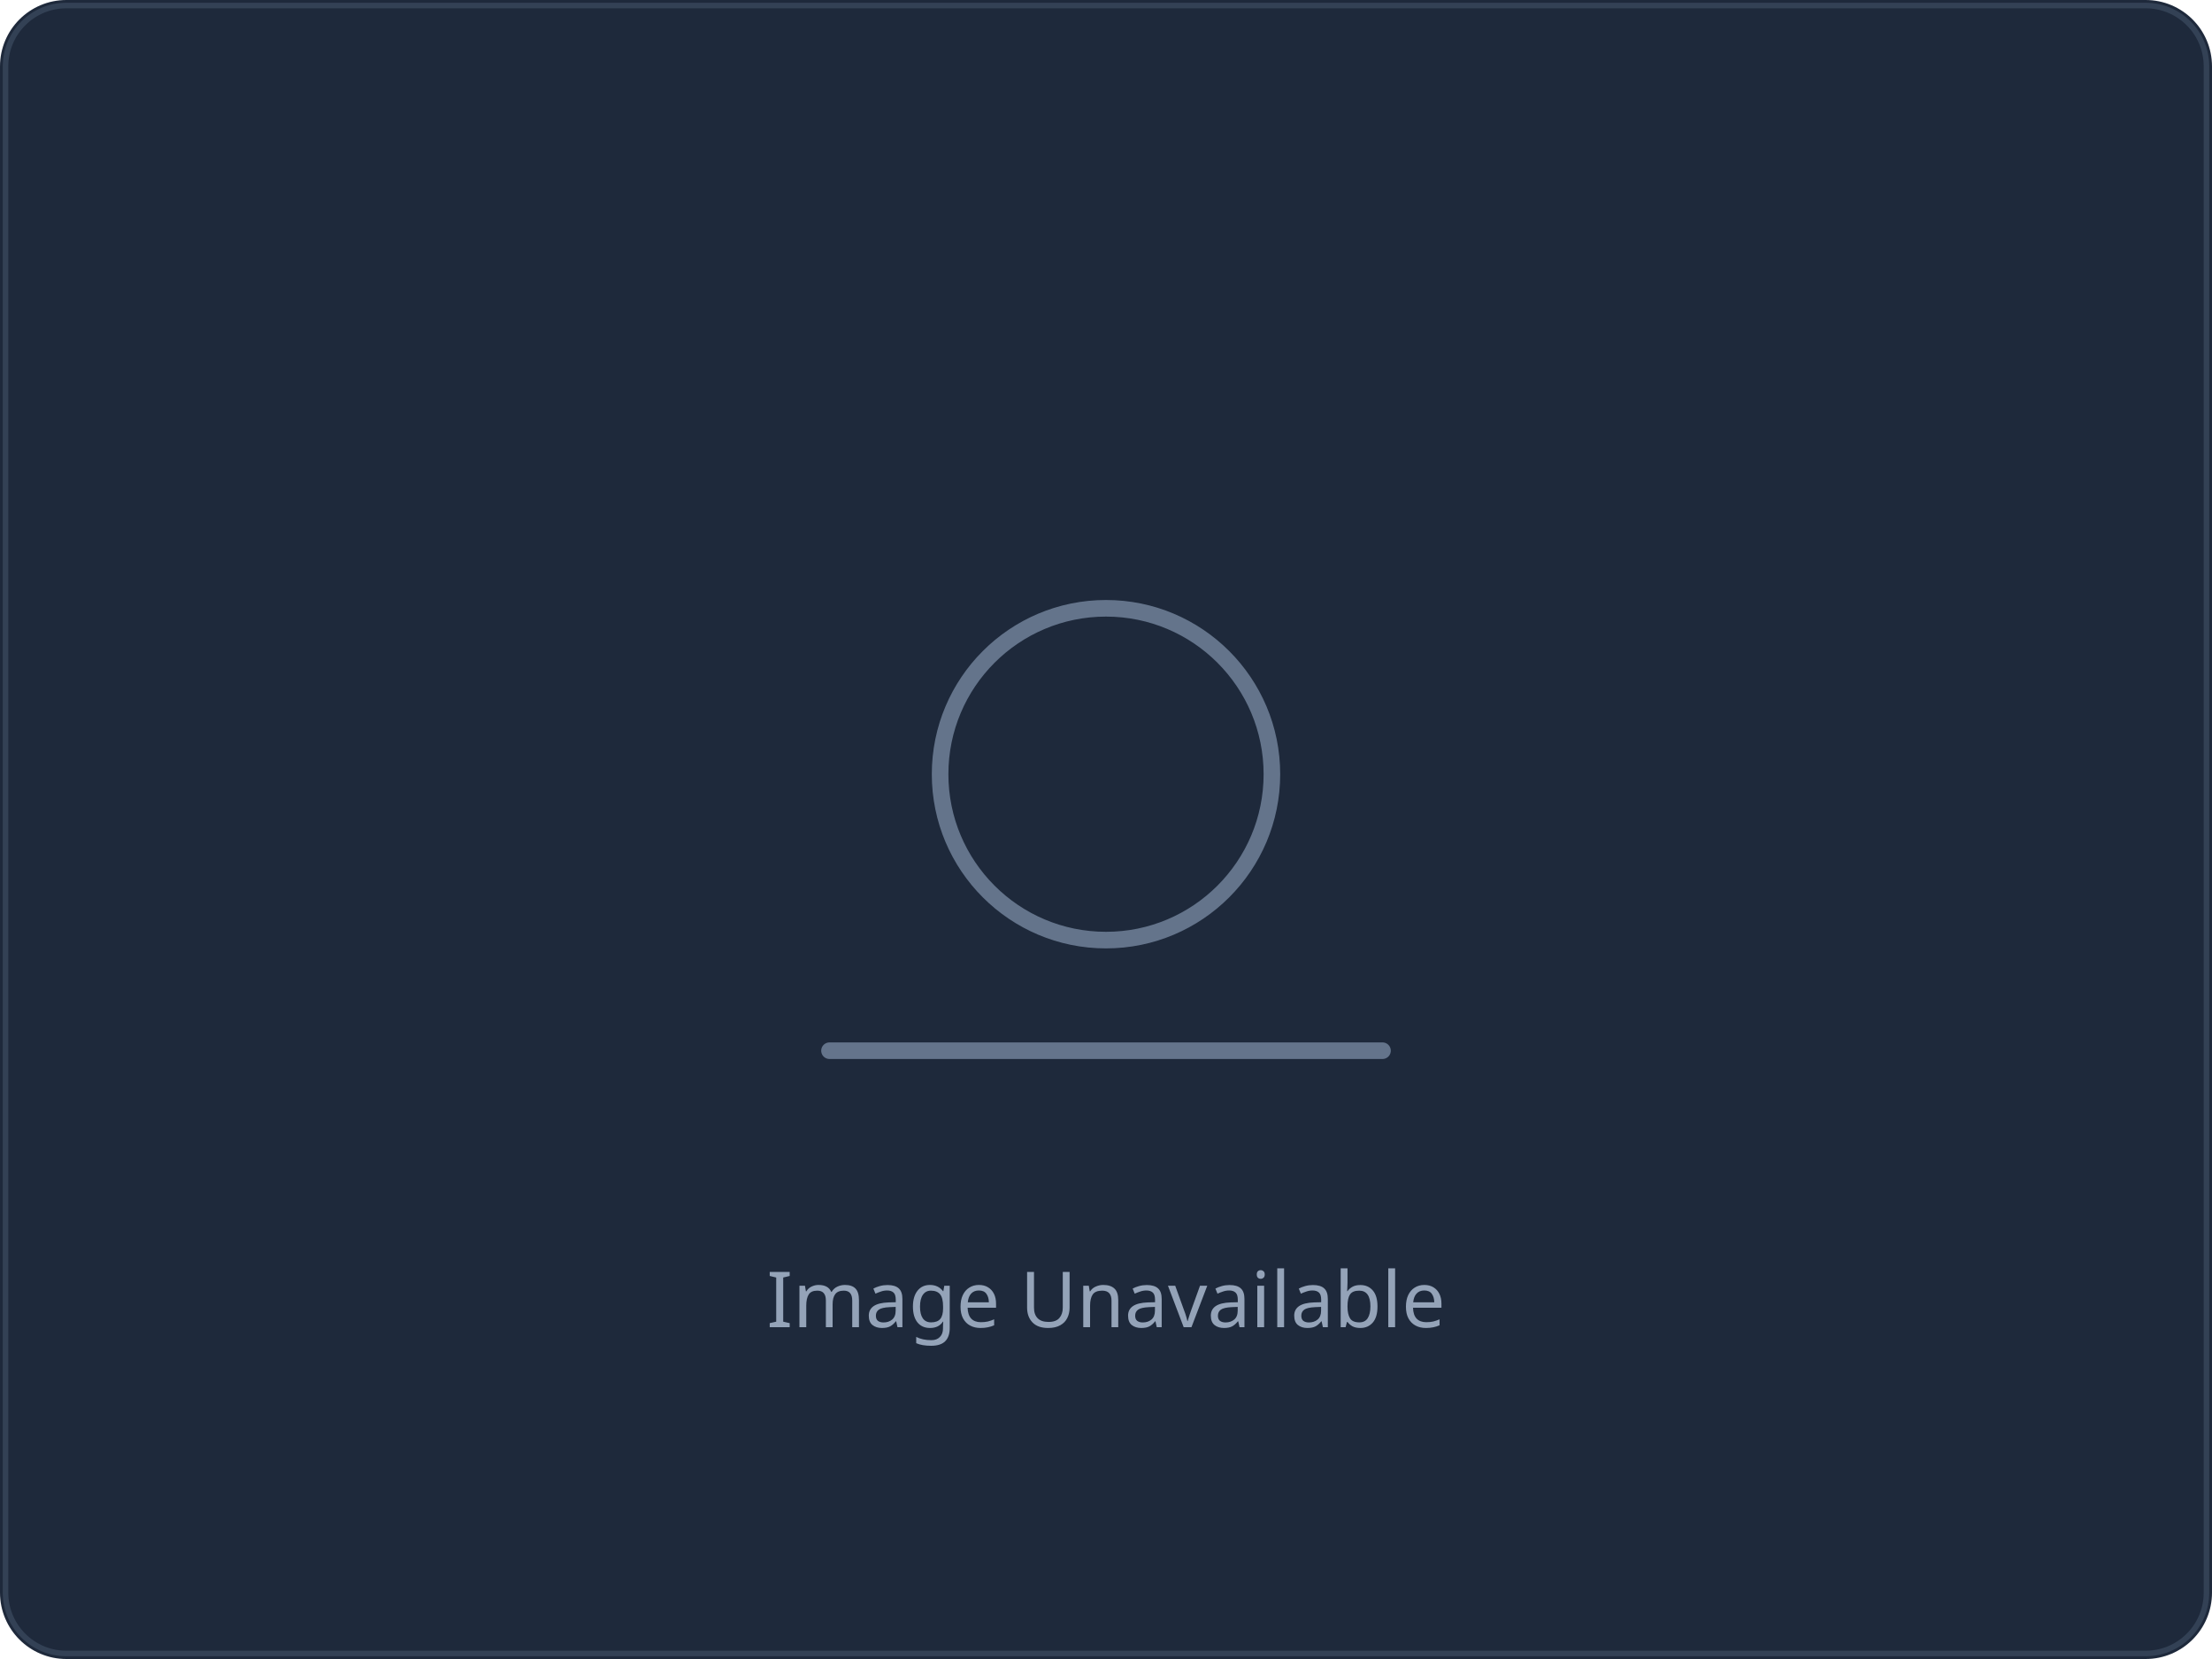
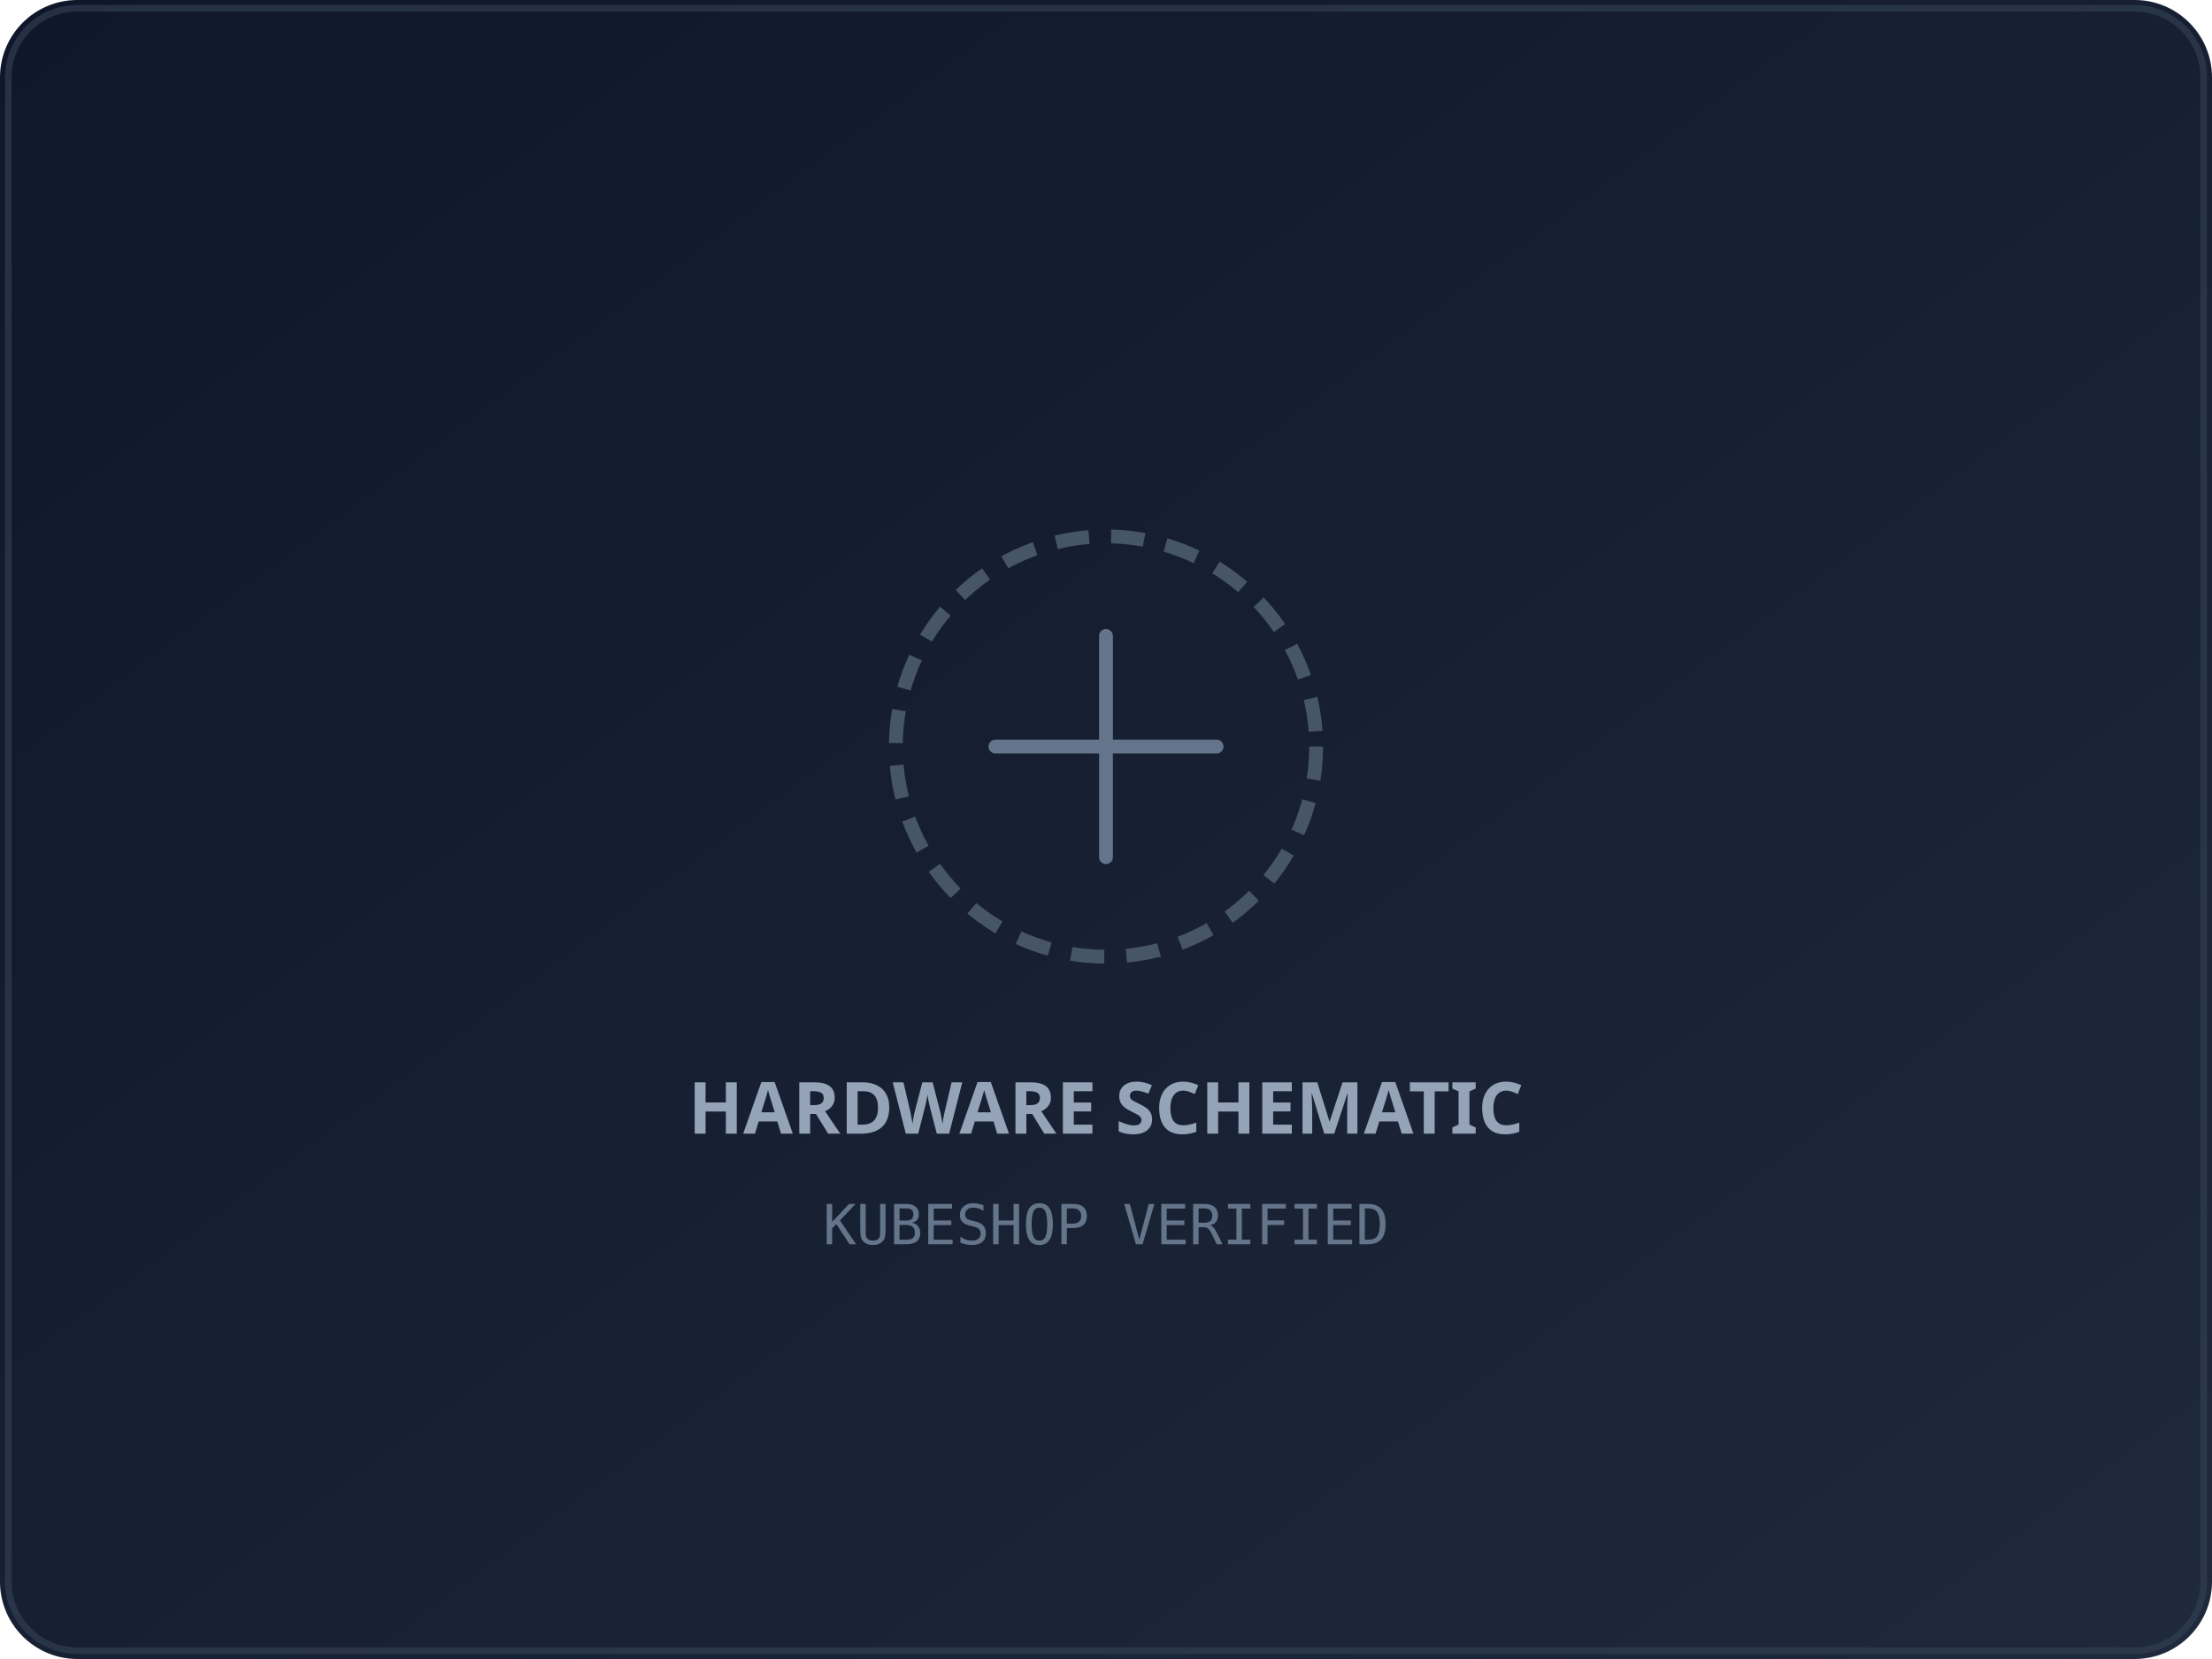
<svg xmlns="http://www.w3.org/2000/svg" viewBox="0 0 400 300" width="400" height="300">
-   <rect width="400" height="300" rx="12" fill="#1e293b" />
-   <rect x="1" y="1" width="398" height="298" rx="11" fill="none" stroke="#334155" stroke-width="1" />
-   <circle cx="200" cy="140" r="30" fill="none" stroke="#64748b" stroke-width="3" />
-   <path d="M150,190 L250,190" stroke="#64748b" stroke-width="3" stroke-linecap="round" />
-   <text x="200" y="240" font-family="system-ui, sans-serif" font-size="14" fill="#94a3b8" text-anchor="middle">Image Unavailable</text>
+   <defs>
+     <linearGradient id="ph-bg" x1="0%" y1="0%" x2="100%" y2="100%">
+       <stop offset="0%" stop-color="#0f172a" />
+       <stop offset="100%" stop-color="#1e293b" />
+     </linearGradient>
+   </defs>
+   <rect width="400" height="300" rx="14" fill="url(#ph-bg)" />
+   <rect x="1.5" y="1.5" width="397" height="297" rx="12.5" fill="none" stroke="#334155" stroke-width="1.2" opacity="0.6" />
+   <circle cx="200" cy="135" r="38" fill="none" stroke="#475569" stroke-width="2.5" stroke-dasharray="6 4" />
+   <path d="M 180,135 L 220,135 M 200,115 L 200,155" stroke="#64748b" stroke-width="2.5" stroke-linecap="round" />
+   <text x="200" y="205" font-family="system-ui, sans-serif" font-size="13" font-weight="600" fill="#94a3b8" text-anchor="middle">HARDWARE SCHEMATIC</text>
+   <text x="200" y="225" font-family="monospace" font-size="10" fill="#64748b" text-anchor="middle">KUBESHOP VERIFIED</text>
</svg>
